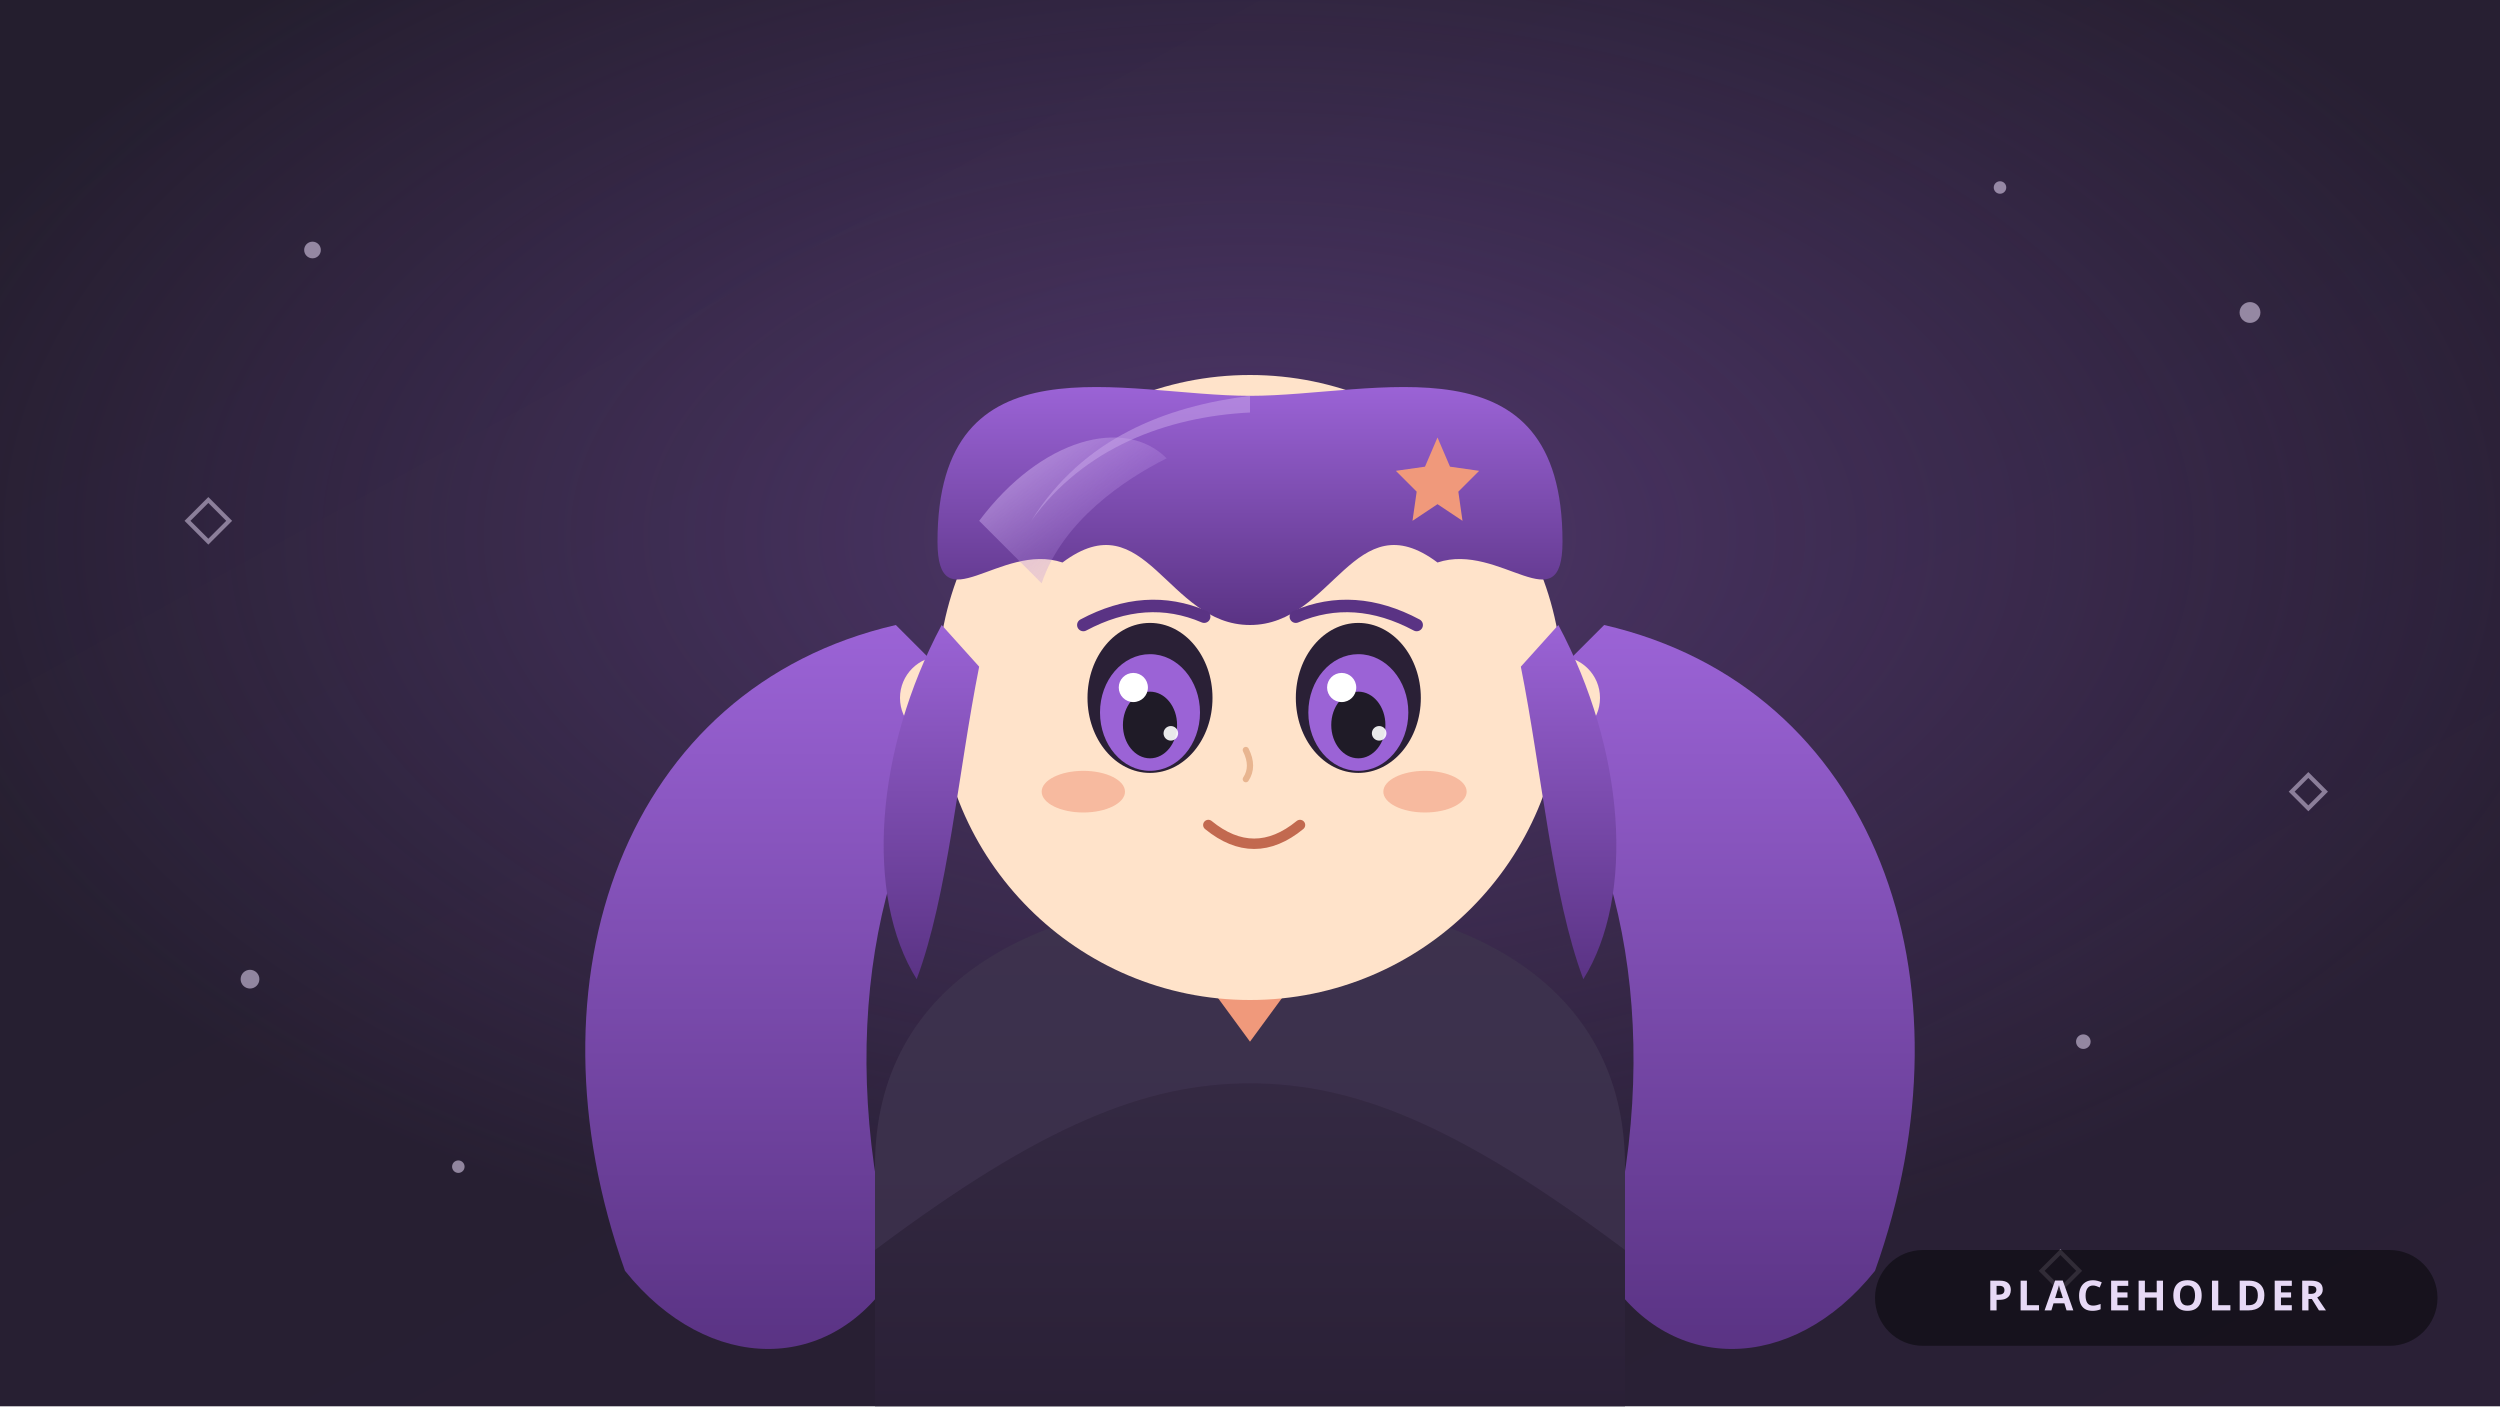
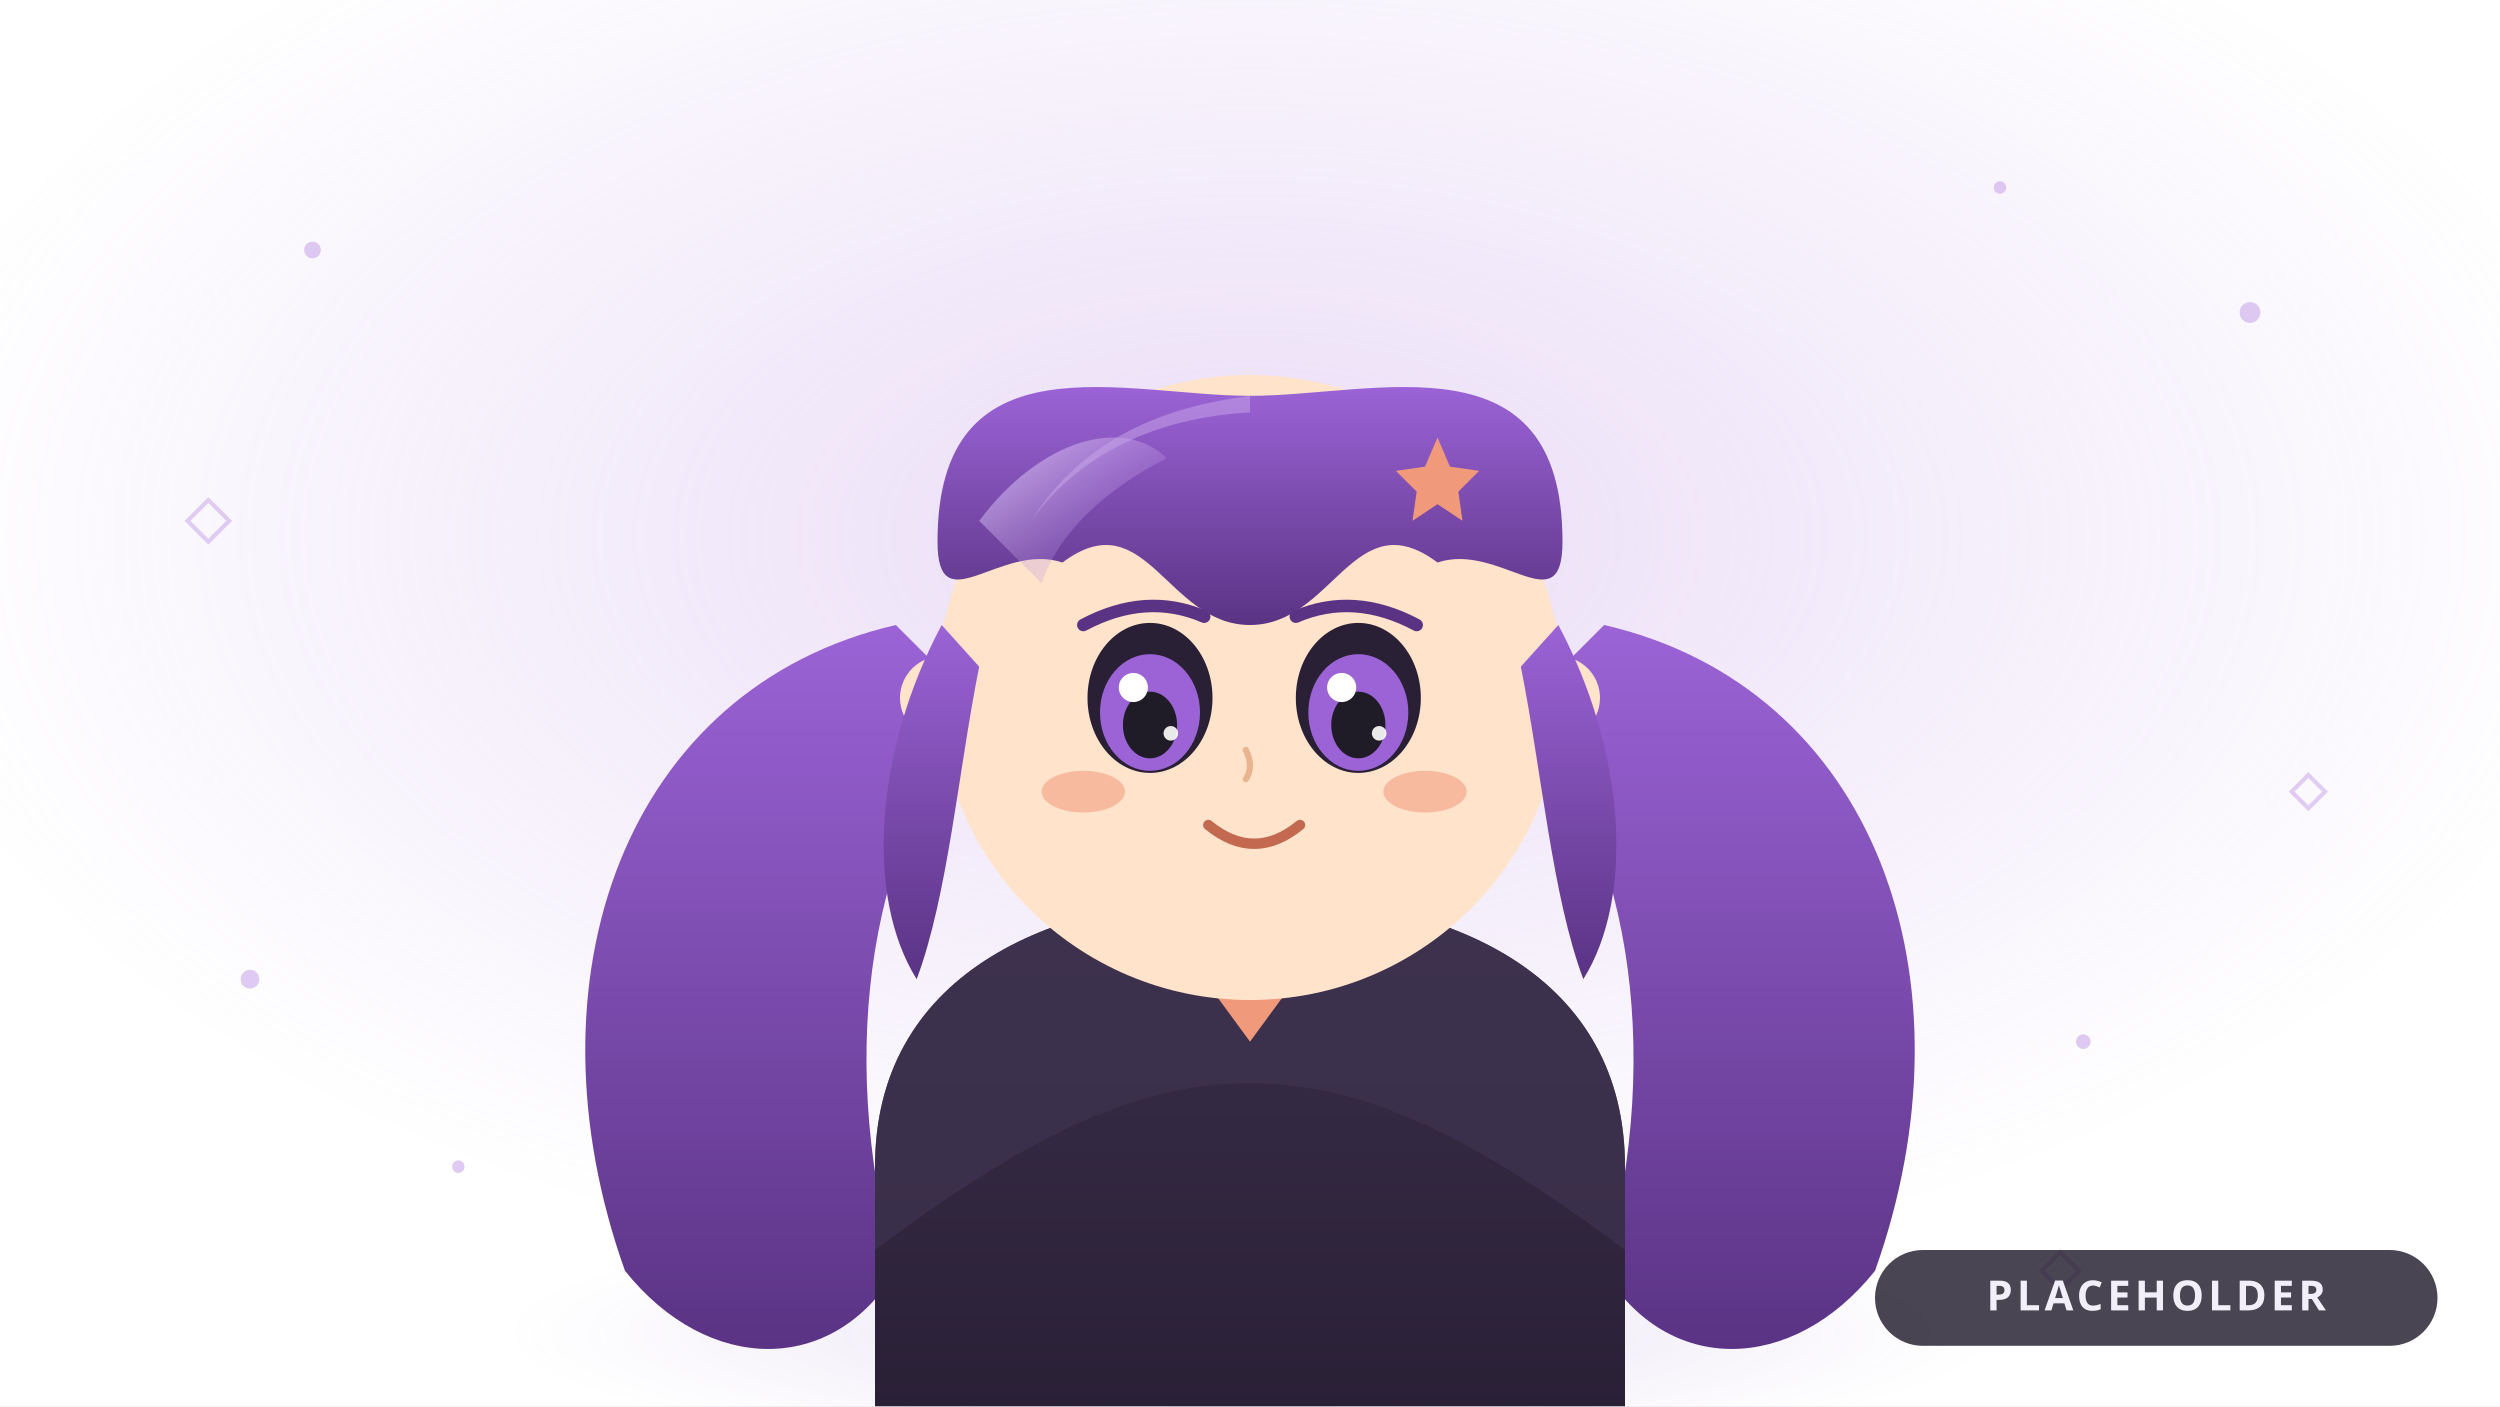
<svg xmlns="http://www.w3.org/2000/svg" width="1200" height="675" viewBox="0 0 1200 675" role="img" aria-label="Placeholder mascot illustration">
  <defs>
-     <linearGradient id="vsBg" x1="0" y1="0" x2="1" y2="1">
-       <stop offset="0%" stop-color="#241e2e" />
-       <stop offset="100%" stop-color="#2a2036" />
-     </linearGradient>
    <radialGradient id="vsGlow" cx="50%" cy="38%" r="55%">
-       <stop offset="0%" stop-color="#9b63d6" stop-opacity="0.35" />
-       <stop offset="100%" stop-color="#9b63d6" stop-opacity="0" />
+       <stop offset="0%" stop-color="#caa8ea" stop-opacity="0.4" />
+       <stop offset="100%" stop-color="#caa8ea" stop-opacity="0" />
    </radialGradient>
    <linearGradient id="vsHair" x1="0" y1="0" x2="0" y2="1">
      <stop offset="0%" stop-color="#9b63d6" />
      <stop offset="100%" stop-color="#5a3384" />
    </linearGradient>
    <linearGradient id="vsHairShine" x1="0" y1="0" x2="1" y2="1">
-       <stop offset="0%" stop-color="#d9c2f0" />
+       <stop offset="0%" stop-color="#efe1fb" />
      <stop offset="100%" stop-color="#9b63d6" stop-opacity="0" />
    </linearGradient>
    <linearGradient id="vsCollar" x1="0" y1="0" x2="0" y2="1">
      <stop offset="0%" stop-color="#3a2f4a" />
      <stop offset="100%" stop-color="#2a2036" />
    </linearGradient>
+     <radialGradient id="vsShadow" cx="50%" cy="50%" r="50%">
+       <stop offset="0%" stop-color="#7f4ab7" stop-opacity="0.16" />
+       <stop offset="100%" stop-color="#7f4ab7" stop-opacity="0" />
+     </radialGradient>
  </defs>
-   <rect width="1200" height="675" fill="url(#vsBg)" />
+   <rect width="1200" height="675" fill="#ffffff" />
  <rect width="1200" height="675" fill="url(#vsGlow)" />
-   <g fill="#e7d9f6" opacity="0.55">
+   <ellipse cx="600" cy="640" rx="360" ry="60" fill="url(#vsShadow)" />
+   <g fill="#caa8ea" opacity="0.6">
    <circle cx="150" cy="120" r="4" />
    <circle cx="1080" cy="150" r="5" />
    <circle cx="1000" cy="500" r="3.5" />
    <circle cx="120" cy="470" r="4.5" />
    <circle cx="220" cy="560" r="3" />
    <circle cx="960" cy="90" r="3" />
  </g>
-   <g fill="none" stroke="#e7d9f6" stroke-width="2" opacity="0.5">
+   <g fill="none" stroke="#caa8ea" stroke-width="2" opacity="0.55">
    <path d="M90 250 l10 -10 l10 10 l-10 10 Z" />
    <path d="M1100 380 l8 -8 l8 8 l-8 8 Z" />
    <path d="M980 610 l9 -9 l9 9 l-9 9 Z" />
  </g>
  <path d="M430 300 C300 330 250 470 300 610 C340 660 400 660 430 610 C400 500 420 400 470 340 Z" fill="url(#vsHair)" />
  <path d="M770 300 C900 330 950 470 900 610 C860 660 800 660 770 610 C800 500 780 400 730 340 Z" fill="url(#vsHair)" />
  <path d="M420 560 C420 470 500 430 600 430 C700 430 780 470 780 560 L780 675 L420 675 Z" fill="url(#vsCollar)" />
  <path d="M420 560 C420 470 500 430 600 430 C700 430 780 470 780 560 L780 600 C700 540 650 520 600 520 C550 520 500 540 420 600 Z" fill="#3f3350" opacity="0.7" />
  <path d="M578 470 L600 500 L622 470 L610 460 L600 470 L590 460 Z" fill="#f0997b" />
  <circle cx="600" cy="472" r="6" fill="#f0997b" />
  <rect x="572" y="410" width="56" height="50" rx="18" fill="#ffdcc2" />
  <circle cx="600" cy="330" r="150" fill="#ffe3ca" />
  <circle cx="452" cy="335" r="20" fill="#ffe3ca" />
  <circle cx="748" cy="335" r="20" fill="#ffe3ca" />
  <path d="M450 260 C450 160 540 190 600 190 C660 190 750 160 750 260 C750 300 720 260 690 270 C650 240 640 300 600 300 C560 300 550 240 510 270 C480 260 450 300 450 260 Z" fill="url(#vsHair)" />
  <path d="M470 250 C500 210 540 200 560 220 C540 230 510 250 500 280 Z" fill="url(#vsHairShine)" opacity="0.7" />
  <path d="M600 190 C560 195 520 210 495 250 C520 215 560 200 600 198 Z" fill="#c9a8ea" opacity="0.5" />
  <path d="M452 300 C420 360 415 430 440 470 C455 430 460 370 470 320 Z" fill="url(#vsHair)" />
  <path d="M748 300 C780 360 785 430 760 470 C745 430 740 370 730 320 Z" fill="url(#vsHair)" />
  <path d="M520 300 q30 -16 58 -4" fill="none" stroke="#5a3384" stroke-width="6" stroke-linecap="round" />
  <path d="M622 296 q28 -12 58 4" fill="none" stroke="#5a3384" stroke-width="6" stroke-linecap="round" />
  <g>
    <ellipse cx="552" cy="335" rx="30" ry="36" fill="#2a2036" />
    <ellipse cx="552" cy="342" rx="24" ry="28" fill="#9b63d6" />
    <ellipse cx="552" cy="348" rx="13" ry="16" fill="#1f1b27" />
    <circle cx="544" cy="330" r="7" fill="#ffffff" />
    <circle cx="562" cy="352" r="3.5" fill="#ffffff" opacity="0.9" />
  </g>
  <g>
    <ellipse cx="652" cy="335" rx="30" ry="36" fill="#2a2036" />
    <ellipse cx="652" cy="342" rx="24" ry="28" fill="#9b63d6" />
    <ellipse cx="652" cy="348" rx="13" ry="16" fill="#1f1b27" />
    <circle cx="644" cy="330" r="7" fill="#ffffff" />
    <circle cx="662" cy="352" r="3.5" fill="#ffffff" opacity="0.9" />
  </g>
  <ellipse cx="520" cy="380" rx="20" ry="10" fill="#f0997b" opacity="0.55" />
  <ellipse cx="684" cy="380" rx="20" ry="10" fill="#f0997b" opacity="0.55" />
  <path d="M598 360 q4 8 0 14" fill="none" stroke="#e8b590" stroke-width="3" stroke-linecap="round" />
  <path d="M580 396 q22 18 44 0" fill="none" stroke="#c2694f" stroke-width="5" stroke-linecap="round" />
  <path d="M690 210 l6 14 l14 2 l-10 10 l2 14 l-12 -8 l-12 8 l2 -14 l-10 -10 l14 -2 Z" fill="#f0997b" />
  <g>
-     <rect x="900" y="600" width="270" height="46" rx="23" fill="#0f0d14" opacity="0.72" />
-     <text x="1035" y="629" font-family="'Segoe UI', 'Noto Sans JP', sans-serif" font-size="20" font-weight="700" letter-spacing="2" fill="#e7d9f6" text-anchor="middle">PLACEHOLDER</text>
+     <rect x="900" y="600" width="270" height="46" rx="23" fill="#211c2c" opacity="0.82" />
+     <text x="1035" y="629" font-family="'Segoe UI', 'Noto Sans JP', sans-serif" font-size="20" font-weight="700" letter-spacing="2" fill="#f2eefa" text-anchor="middle">PLACEHOLDER</text>
  </g>
</svg>
